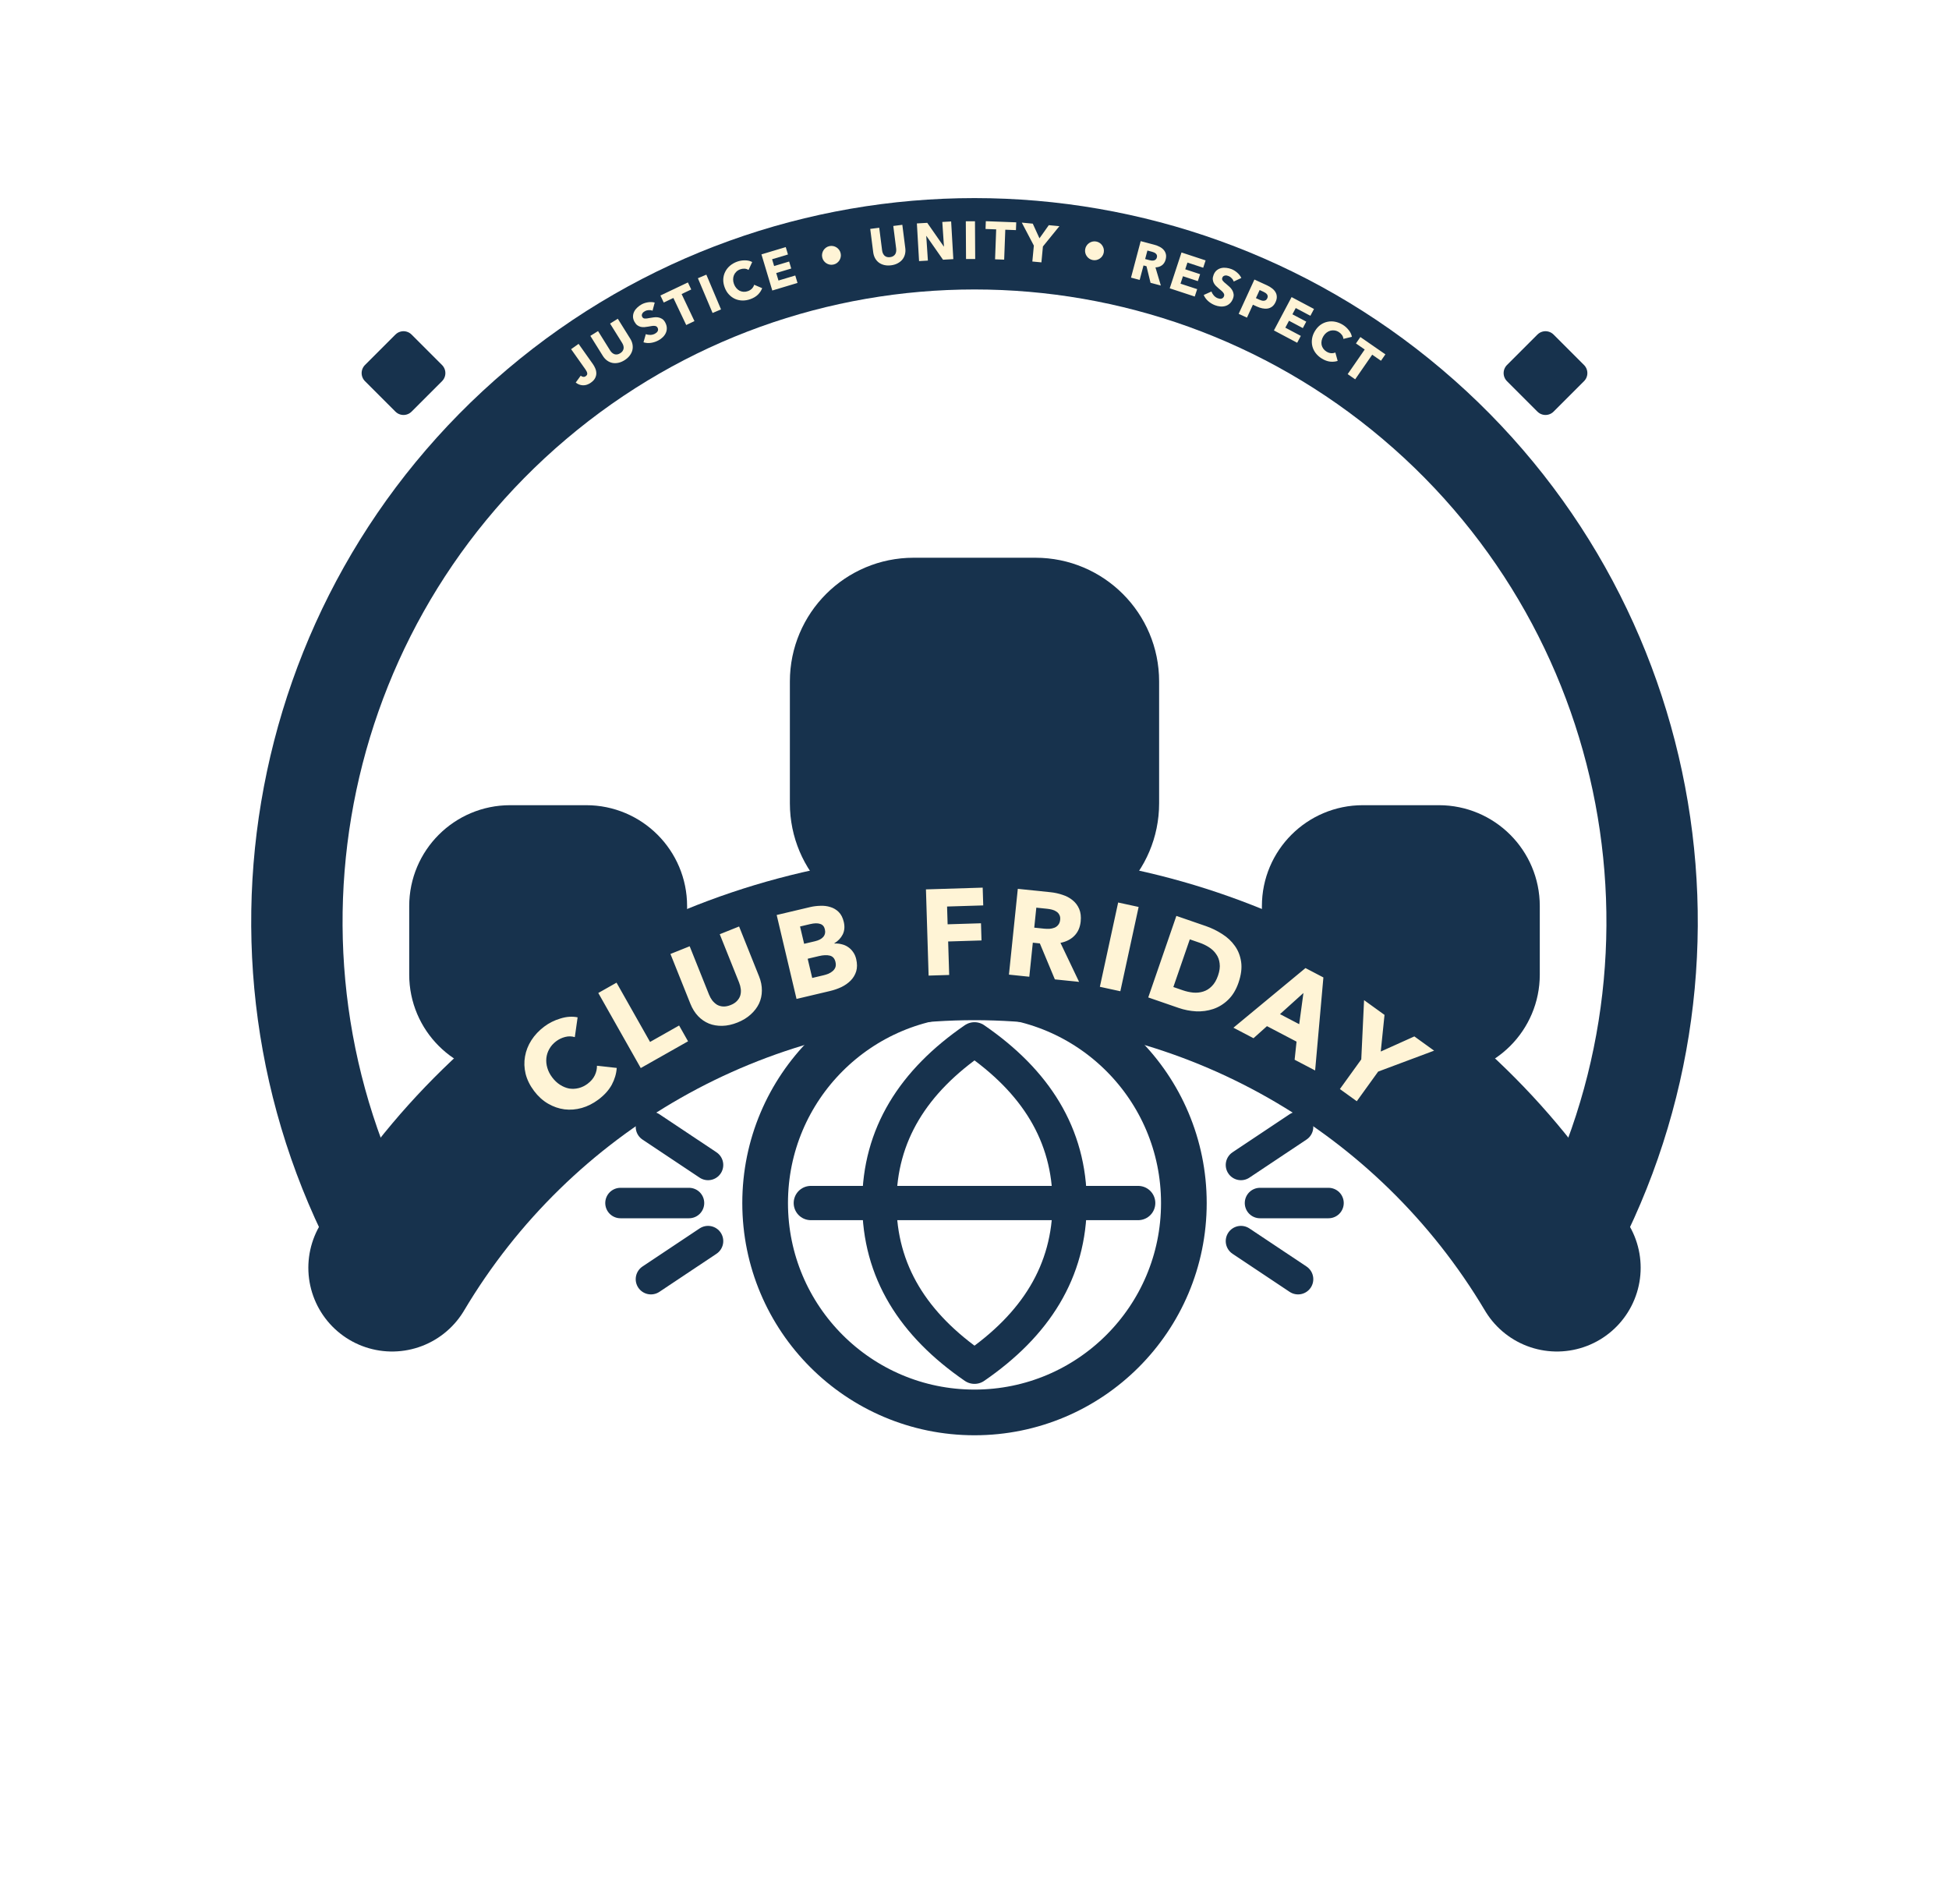
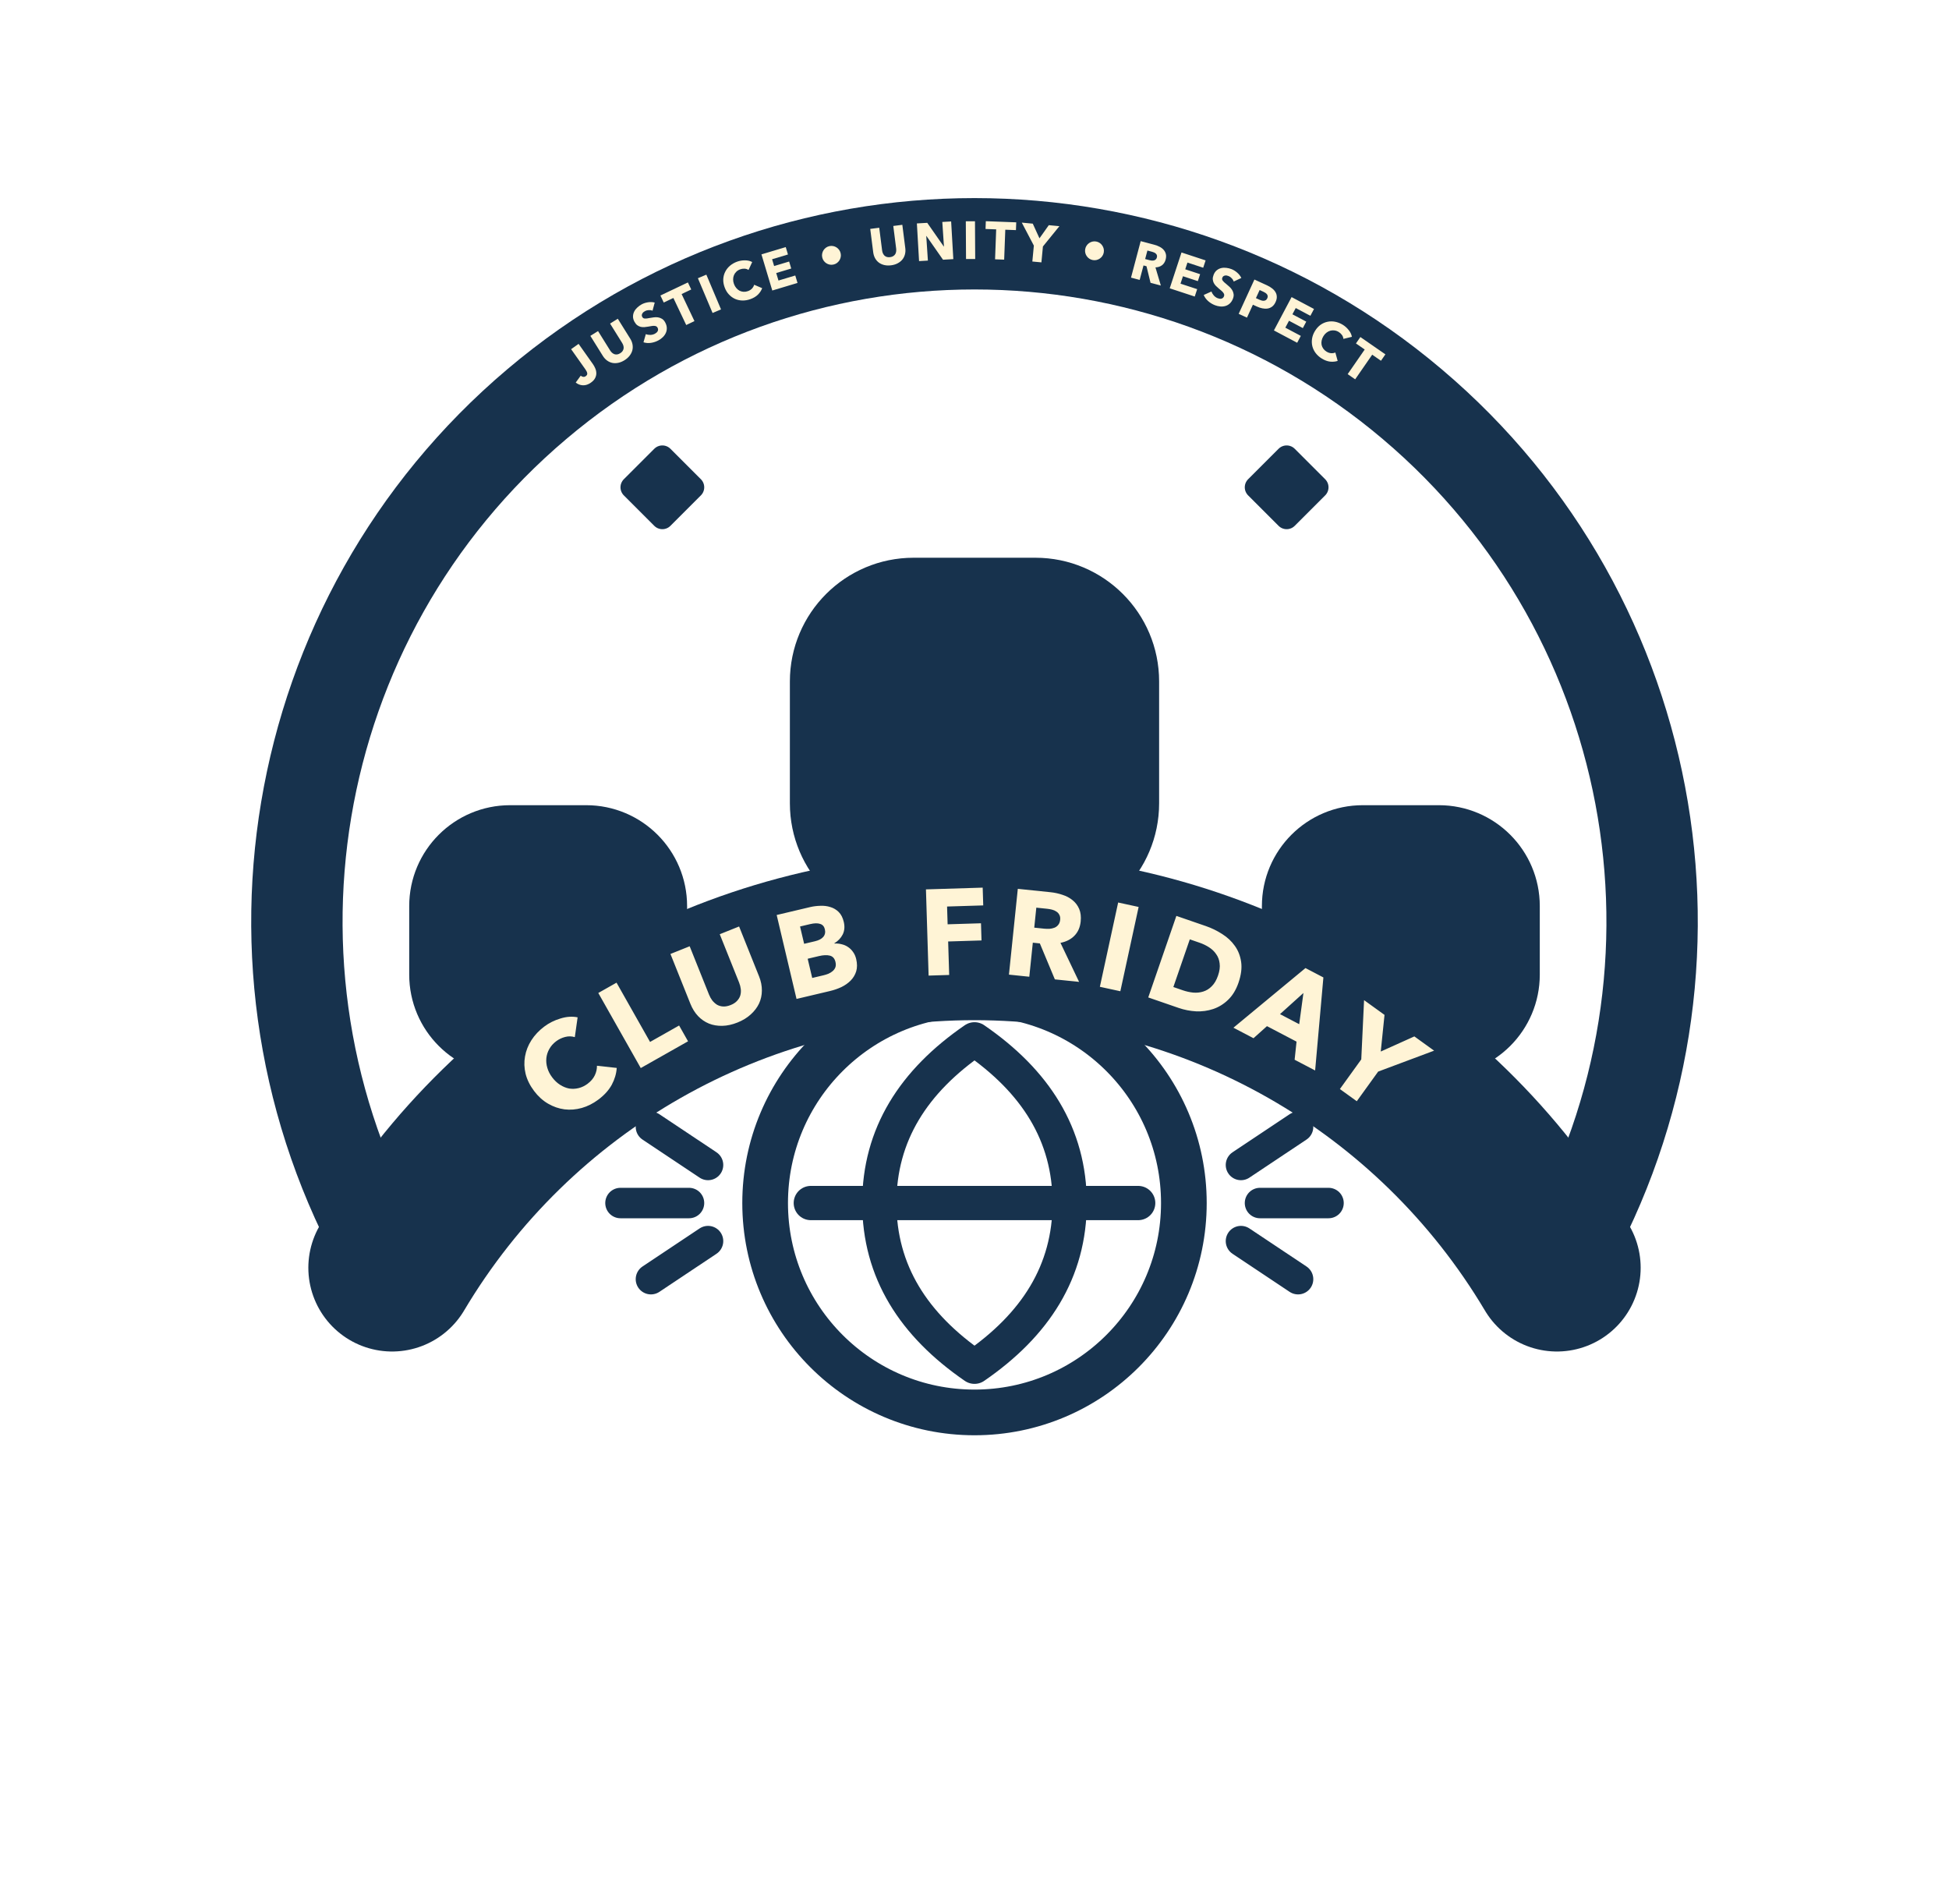
<svg xmlns="http://www.w3.org/2000/svg" viewBox="0 0 512 500" role="img" aria-labelledby="title desc" version="1.1" id="svg15">
  <g stroke="#17324D" stroke-width="13" stroke-linecap="round" stroke-linejoin="round" id="g8">
    <path fill="none" stroke="#17324D" d="M103 333a178 178 0 1 1 306 0" id="path1" />
    <g id="younger-member" aria-label="younger-member">
      <rect x="114" y="218" width="60" height="58" rx="20" fill="#17324D" stroke="#17324D" id="rect1" />
      <circle cx="144" cy="247" r="7" fill="none" stroke="none" id="circle1" />
    </g>
    <g id="adult-member" aria-label="adult-member">
      <rect x="214" y="153" width="84" height="84" rx="26" fill="#17324D" stroke="#17324D" id="rect2" />
      <circle cx="256" cy="195" r="9" fill="none" stroke="none" id="circle2" />
    </g>
    <g id="older-member" aria-label="older-member">
      <rect x="338" y="218" width="60" height="58" rx="20" fill="#17324D" stroke="#17324D" id="rect3" />
      <circle cx="368" cy="247" r="7" fill="none" stroke="none" id="circle3" />
    </g>
    <circle cx="256" cy="316" r="55" fill="none" stroke="#17324D" stroke-width="12" id="circle4" />
    <path fill="none" stroke="#17324D" stroke-width="9" d="M256 273c-16 11-25 25-25 43s9 32 25 43m0-86c16 11 25 25 25 43s-9 32-25 43m-43-43h86" id="path4" />
    <path fill="none" stroke="#17324D" stroke-width="8" d="M181 316h-18M186 306l-15-10M186 326l-15 10M331 316h18M326 306l15-10M326 326l15 10" id="path5" />
    <path fill="none" stroke="#17324D" d="M103 333a178 178 0 0 1 306 0" id="path6" />
-     <path fill="#17324D" stroke="#17324D" stroke-width="6" d="m106 90 8 8-8 8-8-8z" id="path7" />
-     <path fill="#17324D" stroke="#17324D" stroke-width="6" d="m406 90 8 8-8 8-8-8z" id="path8" />
+     <path fill="#17324D" stroke="#17324D" stroke-width="6" d="m174 120 8 8-8 8-8-8z" id="path7" />
+     <path fill="#17324D" stroke="#17324D" stroke-width="6" d="m338 120 8 8-8 8-8-8z" id="path8" />
  </g>
  <defs id="defs8">
    <path id="motto-arc" d="M103 333a178 178 0 1 1 306 0" />
    <path id="name-arc" d="M103 333a178 178 0 0 1 306 0" />
  </defs>
  <path d="M103 333a178 178 0 1 1 306 0" fill="none" stroke="#17324D" stroke-width="24" stroke-linecap="round" id="path9" />
  <path d="M103 333a178 178 0 0 1 306 0" fill="none" stroke="#17324D" stroke-width="44" stroke-linecap="round" id="path10" />
  <g font-family="Avenir Next, Trebuchet MS, Arial, sans-serif" text-anchor="middle" id="g15">
    <g id="text14" style="font-weight:700;font-size:14px;letter-spacing:1.5" aria-label="JUSTICE•UNITY•RESPECT">
      <path style="fill:#fff4d6" d="m 155.767,95.652 q 0.34,0.48 0.597,1.087 0.269,0.598 0.287,1.254 0.022,0.636 -0.302,1.294 -0.312,0.65 -1.135,1.232 -1.029,0.728 -2.086,0.687 -1.066,-0.052 -1.885,-0.724 l 1.313,-1.804 q 0.306,0.263 0.65,0.312 0.355,0.041 0.663,-0.178 0.48,-0.34 0.394,-0.776 -0.074,-0.445 -0.455,-0.982 l -3.777,-5.337 1.966,-1.391 3.769,5.325 z m 9.796,-6.688 q 0.474,0.76 0.605,1.553 0.136,0.773 -0.058,1.521 -0.201,0.736 -0.723,1.408 -0.51,0.664 -1.329,1.175 -0.832,0.519 -1.652,0.684 -0.821,0.165 -1.558,0.015 -0.745,-0.163 -1.379,-0.625 -0.642,-0.474 -1.116,-1.234 l -3.267,-5.239 2.02,-1.259 3.163,5.073 q 0.215,0.345 0.491,0.602 0.288,0.25 0.621,0.388 0.338,0.119 0.724,0.076 0.398,-0.05 0.825,-0.317 0.428,-0.267 0.636,-0.594 0.22,-0.335 0.262,-0.691 0.035,-0.368 -0.075,-0.729 -0.109,-0.361 -0.324,-0.705 l -3.163,-5.073 2.031,-1.267 3.267,5.239 z m 5.857,-7.349 q -0.458,-0.198 -1.008,-0.154 -0.544,0.025 -0.95,0.245 -0.209,0.114 -0.411,0.271 -0.189,0.15 -0.301,0.355 -0.119,0.192 -0.148,0.431 -0.024,0.22 0.116,0.478 0.12,0.221 0.287,0.322 0.179,0.094 0.411,0.111 0.245,0.011 0.544,-0.025 0.293,-0.047 0.654,-0.116 0.523,-0.093 1.103,-0.169 0.573,-0.088 1.127,-0.007 0.554,0.082 1.053,0.384 0.492,0.29 0.846,0.942 0.407,0.751 0.425,1.458 0.023,0.688 -0.251,1.299 -0.274,0.611 -0.783,1.11 -0.509,0.5 -1.149,0.847 -0.935,0.508 -1.982,0.662 -1.054,0.142 -1.96,-0.147 l 0.616,-2.151 q 0.534,0.22 1.197,0.21 0.669,-0.029 1.186,-0.309 0.234,-0.127 0.429,-0.296 0.195,-0.169 0.295,-0.367 0.112,-0.204 0.11,-0.442 -0.002,-0.238 -0.142,-0.496 -0.134,-0.246 -0.35,-0.352 -0.217,-0.105 -0.524,-0.114 -0.302,-0.027 -0.706,0.049 -0.399,0.057 -0.903,0.156 -0.492,0.092 -0.998,0.128 -0.494,0.029 -0.967,-0.08 -0.468,-0.128 -0.885,-0.427 -0.412,-0.318 -0.732,-0.909 -0.394,-0.726 -0.379,-1.403 0.015,-0.677 0.314,-1.27 0.299,-0.593 0.822,-1.068 0.516,-0.487 1.131,-0.821 0.738,-0.401 1.648,-0.544 0.922,-0.15 1.788,0.065 z m 7.638,-4.377 3.375,7.107 -2.163,1.027 -3.375,-7.107 -2.529,1.201 -0.877,-1.846 7.221,-3.43 0.877,1.846 z m 8.136,4.973 -3.856,-9.131 2.218,-0.937 3.856,9.131 z M 200.224,75.696 q -0.358,0.936 -1.11,1.689 -0.758,0.74 -1.941,1.174 -1.078,0.395 -2.128,0.377 -1.037,-0.022 -1.944,-0.421 -0.911,-0.412 -1.625,-1.179 -0.714,-0.767 -1.113,-1.858 -0.41,-1.117 -0.361,-2.164 0.062,-1.052 0.514,-1.933 0.447,-0.895 1.242,-1.574 0.795,-0.679 1.86,-1.069 0.986,-0.361 2.062,-0.353 1.085,-0.01 1.922,0.444 l -0.966,2.084 q -0.474,-0.318 -1.064,-0.341 -0.59,-0.022 -1.129,0.175 -0.592,0.217 -1.009,0.623 -0.409,0.389 -0.624,0.9 -0.215,0.511 -0.22,1.109 -0.009,0.585 0.217,1.203 0.231,0.631 0.621,1.084 0.39,0.454 0.871,0.709 0.49,0.238 1.053,0.27 0.563,0.032 1.142,-0.18 0.67,-0.246 1.074,-0.692 0.403,-0.446 0.551,-0.977 l 2.104,0.899 z m 2.656,0.613 -2.85,-9.493 6.383,-1.916 0.584,1.944 -4.17,1.252 0.535,1.783 3.942,-1.183 0.551,1.837 -3.942,1.183 0.592,1.971 4.412,-1.324 0.588,1.958 z" id="path15" />
      <path style="fill:#fff4d6" d="m 220.84,66.548 q 0.109,0.506 0.011,0.986 -0.098,0.479 -0.355,0.878 -0.258,0.399 -0.655,0.685 -0.397,0.286 -0.903,0.395 -0.506,0.109 -0.986,0.011 -0.479,-0.098 -0.878,-0.355 -0.399,-0.258 -0.685,-0.655 -0.286,-0.397 -0.395,-0.903 -0.109,-0.506 -0.011,-0.986 0.098,-0.479 0.355,-0.878 0.258,-0.399 0.655,-0.685 0.397,-0.286 0.903,-0.395 0.506,-0.109 0.986,-0.011 0.479,0.098 0.878,0.355 0.399,0.258 0.685,0.655 0.286,0.397 0.395,0.903 z" id="path16" />
      <path style="fill:#fff4d6" d="m 237.819,65.176 q 0.113,0.889 -0.099,1.664 -0.2,0.759 -0.688,1.358 -0.49,0.584 -1.245,0.977 -0.741,0.39 -1.699,0.512 -0.972,0.124 -1.787,-0.069 -0.815,-0.193 -1.422,-0.638 -0.609,-0.459 -0.992,-1.144 -0.385,-0.699 -0.498,-1.588 l -0.778,-6.125 2.361,-0.3 0.754,5.93 q 0.051,0.403 0.194,0.752 0.157,0.347 0.402,0.612 0.258,0.25 0.626,0.372 0.382,0.121 0.882,0.057 0.5,-0.064 0.826,-0.274 0.34,-0.213 0.527,-0.519 0.185,-0.32 0.236,-0.693 0.051,-0.373 1.6e-4,-0.776 l -0.754,-5.93 2.375,-0.302 0.778,6.125 z m 9.907,3.044 -4.358,-6.24 -0.042,0.002 0.431,6.468 -2.32,0.134 -0.573,-9.895 2.725,-0.158 4.343,6.227 0.042,-0.002 -0.43,-6.454 2.32,-0.134 0.573,9.895 z m 6.05,-0.178 -0.058,-9.912 2.408,-0.014 0.058,9.912 z m 10.313,-7.703 -0.295,7.862 -2.392,-0.09 0.295,-7.862 -2.798,-0.105 0.076,-2.043 7.988,0.299 -0.076,2.043 z m 9.886,4.398 -0.397,4.181 -2.383,-0.226 0.397,-4.181 -3.168,-6.038 2.885,0.274 1.758,3.851 2.451,-3.452 2.787,0.264 z" id="path17" />
      <path style="fill:#fff4d6" d="m 289.958,66.311 q -0.091,0.51 -0.363,0.916 -0.272,0.406 -0.662,0.678 -0.39,0.272 -0.865,0.386 -0.476,0.114 -0.985,0.023 -0.51,-0.091 -0.916,-0.363 -0.406,-0.272 -0.678,-0.662 -0.272,-0.39 -0.386,-0.865 -0.114,-0.476 -0.023,-0.985 0.091,-0.51 0.363,-0.916 0.272,-0.406 0.662,-0.678 0.39,-0.272 0.865,-0.386 0.476,-0.114 0.985,-0.023 0.51,0.091 0.916,0.363 0.406,0.272 0.678,0.662 0.272,0.39 0.386,0.865 0.114,0.476 0.023,0.985 z" id="path18" />
      <path style="fill:#fff4d6" d="m 302.245,74.283 -1.062,-4.352 -0.785,-0.208 -1.009,3.802 -2.273,-0.603 2.542,-9.581 3.654,0.969 q 0.69,0.183 1.3,0.504 0.627,0.311 1.052,0.786 0.438,0.478 0.602,1.116 0.164,0.637 -0.055,1.463 -0.258,0.974 -0.962,1.497 -0.704,0.523 -1.713,0.56 l 1.416,4.764 z m 1.668,-6.669 q 0.09,-0.338 -0.005,-0.581 -0.078,-0.252 -0.279,-0.422 -0.184,-0.179 -0.458,-0.295 -0.26,-0.112 -0.517,-0.181 l -1.231,-0.327 -0.592,2.233 1.096,0.291 q 0.284,0.075 0.593,0.114 0.312,0.025 0.588,-0.032 0.276,-0.057 0.486,-0.248 0.223,-0.187 0.32,-0.552 z m 3.372,8.118 3.096,-9.416 6.331,2.082 -0.634,1.928 -4.136,-1.36 -0.582,1.769 3.91,1.286 -0.599,1.822 -3.91,-1.286 -0.643,1.955 4.376,1.439 -0.638,1.942 z m 16.807,-1.778 q -0.144,-0.477 -0.531,-0.87 -0.369,-0.4 -0.8,-0.569 -0.222,-0.087 -0.472,-0.14 -0.237,-0.048 -0.465,-0.002 -0.223,0.033 -0.425,0.164 -0.184,0.124 -0.291,0.397 -0.092,0.235 -0.062,0.427 0.043,0.197 0.18,0.386 0.15,0.194 0.369,0.4 0.225,0.193 0.51,0.425 0.408,0.34 0.84,0.735 0.437,0.382 0.732,0.858 0.295,0.476 0.385,1.053 0.095,0.563 -0.175,1.254 -0.311,0.795 -0.841,1.264 -0.511,0.461 -1.155,0.645 -0.643,0.184 -1.354,0.116 -0.71,-0.068 -1.388,-0.333 -0.991,-0.388 -1.784,-1.089 -0.788,-0.714 -1.15,-1.593 l 2.042,-0.914 q 0.176,0.55 0.611,1.051 0.453,0.493 1.001,0.708 0.248,0.097 0.503,0.137 0.255,0.04 0.47,-0.011 0.228,-0.046 0.409,-0.201 0.181,-0.155 0.288,-0.428 0.102,-0.261 0.043,-0.494 -0.059,-0.234 -0.25,-0.474 -0.173,-0.248 -0.492,-0.509 -0.301,-0.268 -0.701,-0.59 -0.387,-0.317 -0.741,-0.681 -0.341,-0.359 -0.562,-0.791 -0.203,-0.44 -0.244,-0.952 -0.022,-0.52 0.223,-1.146 0.301,-0.769 0.828,-1.194 0.527,-0.425 1.173,-0.578 0.646,-0.153 1.346,-0.059 0.705,0.081 1.357,0.336 0.782,0.306 1.478,0.91 0.709,0.608 1.102,1.409 z m 11.002,5.381 q -0.362,0.789 -0.906,1.202 -0.538,0.4 -1.186,0.503 -0.648,0.103 -1.367,-0.042 -0.719,-0.145 -1.419,-0.466 l -1.082,-0.496 -1.558,3.398 -2.176,-0.998 4.133,-9.009 3.309,1.518 q 0.738,0.339 1.304,0.783 0.585,0.438 0.904,0.984 0.338,0.54 0.36,1.197 0.041,0.65 -0.315,1.426 z m -2.182,-0.985 q 0.146,-0.318 0.112,-0.58 -0.034,-0.262 -0.198,-0.476 -0.164,-0.214 -0.426,-0.38 -0.25,-0.161 -0.542,-0.295 l -0.954,-0.438 -0.975,2.125 0.916,0.42 q 0.305,0.14 0.609,0.218 0.303,0.078 0.578,0.049 0.287,-0.022 0.508,-0.167 0.226,-0.158 0.372,-0.476 z m 1.744,8.444 4.643,-8.757 5.888,3.122 -0.951,1.793 -3.847,-2.04 -0.872,1.645 3.636,1.928 -0.898,1.695 -3.636,-1.928 -0.964,1.818 4.069,2.158 -0.957,1.806 z m 16.749,8.008 q -0.955,0.303 -2.013,0.184 -1.051,-0.132 -2.127,-0.787 -0.981,-0.597 -1.621,-1.43 -0.628,-0.825 -0.882,-1.783 -0.246,-0.969 -0.09,-2.005 0.156,-1.036 0.76,-2.029 0.619,-1.016 1.468,-1.63 0.861,-0.607 1.832,-0.802 0.979,-0.207 2.005,-0.009 1.026,0.199 1.995,0.789 0.897,0.546 1.561,1.393 0.684,0.842 0.85,1.78 l -2.232,0.542 q -0.047,-0.569 -0.397,-1.045 -0.35,-0.475 -0.84,-0.774 -0.538,-0.328 -1.116,-0.401 -0.559,-0.078 -1.093,0.072 -0.534,0.15 -1.005,0.519 -0.463,0.357 -0.806,0.919 -0.349,0.574 -0.461,1.161 -0.112,0.588 -0.012,1.124 0.119,0.531 0.445,0.992 0.326,0.461 0.852,0.781 0.61,0.371 1.21,0.409 0.6,0.038 1.108,-0.178 l 0.607,2.206 z m 9.073,-1.636 -4.477,6.47 -1.969,-1.362 4.477,-6.47 -2.302,-1.593 1.163,-1.681 6.573,4.549 -1.163,1.681 z" id="path19" />
    </g>
    <path d="m 162.018,280.513 q -0.163,2.285 -1.312,4.431 -1.168,2.12 -3.47,3.851 -2.097,1.577 -4.406,2.234 -2.284,0.637 -4.531,0.365 -2.266,-0.298 -4.335,-1.504 -2.069,-1.207 -3.666,-3.329 -1.635,-2.174 -2.221,-4.496 -0.56,-2.342 -0.154,-4.569 0.387,-2.253 1.677,-4.265 1.29,-2.011 3.361,-3.57 1.918,-1.443 4.279,-2.137 2.367,-0.739 4.499,-0.301 l -0.735,5.198 q -1.249,-0.382 -2.554,-0.041 -1.305,0.341 -2.354,1.13 -1.151,0.866 -1.795,2.031 -0.638,1.121 -0.771,2.382 -0.133,1.261 0.253,2.572 0.367,1.286 1.271,2.488 0.923,1.227 2.076,1.962 1.153,0.734 2.376,0.976 1.229,0.197 2.483,-0.106 1.254,-0.303 2.379,-1.149 1.304,-0.981 1.891,-2.224 0.587,-1.242 0.56,-2.503 l 5.198,0.575 z m 6.308,0.032 -11.155,-19.72 4.791,-2.71 8.807,15.57 7.632,-4.317 2.348,4.15 z m 31.08,-24.088 q 0.761,1.901 0.738,3.737 -0.005,1.795 -0.742,3.399 -0.748,1.575 -2.192,2.877 -1.414,1.29 -3.464,2.111 -2.079,0.833 -3.993,0.875 -1.913,0.042 -3.512,-0.593 -1.611,-0.665 -2.853,-1.96 -1.254,-1.325 -2.016,-3.226 l -5.246,-13.101 5.05,-2.022 5.079,12.685 q 0.345,0.862 0.862,1.551 0.547,0.677 1.242,1.123 0.713,0.404 1.599,0.463 0.915,0.047 1.985,-0.381 1.069,-0.428 1.669,-1.082 0.63,-0.666 0.867,-1.45 0.226,-0.814 0.124,-1.67 -0.101,-0.856 -0.446,-1.717 l -5.079,-12.685 5.08,-2.034 5.246,13.101 z m 25.513,-4.548 q 0.427,1.806 0.006,3.221 -0.429,1.384 -1.436,2.411 -1.007,1.027 -2.451,1.731 -1.421,0.665 -3.009,1.041 l -8.782,2.077 -5.215,-22.048 8.782,-2.077 q 1.277,-0.302 2.682,-0.338 1.398,-0.068 2.643,0.329 1.237,0.365 2.18,1.293 0.943,0.928 1.341,2.609 0.435,1.837 -0.275,3.288 -0.717,1.419 -2.211,2.331 l 0.015,0.062 q 0.971,-0.065 1.884,0.179 0.937,0.206 1.683,0.72 0.777,0.507 1.326,1.298 0.58,0.784 0.838,1.873 z m -8.229,-7.82 q -0.265,-1.121 -1.255,-1.413 -0.966,-0.331 -2.648,0.067 l -2.616,0.619 1.075,4.547 2.865,-0.678 q 1.495,-0.354 2.164,-1.137 0.693,-0.822 0.414,-2.005 z m 2.786,8.581 q -0.324,-1.37 -1.477,-1.656 -1.153,-0.286 -2.866,0.119 l -2.958,0.7 1.193,5.045 2.99,-0.707 q 0.623,-0.147 1.255,-0.395 0.656,-0.287 1.119,-0.692 0.494,-0.413 0.719,-0.992 0.217,-0.61 0.026,-1.42 z m 29.319,-14.554 0.144,4.67 8.764,-0.27 0.139,4.51 -8.764,0.27 0.271,8.796 -5.405,0.167 -0.698,-22.645 14.905,-0.46 0.144,4.67 z m 28.316,19.137 -3.945,-9.448 -1.846,-0.191 -0.925,8.944 -5.348,-0.553 2.33,-22.536 8.594,0.888 q 1.623,0.168 3.115,0.676 1.527,0.48 2.654,1.4 1.159,0.924 1.756,2.305 0.597,1.381 0.396,3.322 -0.237,2.292 -1.64,3.723 -1.403,1.431 -3.668,1.873 l 4.892,10.253 z m 1.393,-15.652 q 0.082,-0.796 -0.219,-1.309 -0.266,-0.542 -0.78,-0.853 -0.48,-0.339 -1.138,-0.504 -0.627,-0.161 -1.232,-0.224 l -2.897,-0.299 -0.543,5.252 2.578,0.267 q 0.668,0.069 1.379,0.046 0.713,-0.055 1.316,-0.282 0.603,-0.227 1.009,-0.732 0.438,-0.502 0.527,-1.361 z m 10.43,17.601 4.804,-22.141 5.379,1.167 -4.804,22.141 z m 36.42,-1.078 q -0.97,2.813 -2.739,4.505 -1.728,1.672 -3.911,2.408 -2.143,0.716 -4.51,0.611 -2.357,-0.136 -4.565,-0.897 l -7.986,-2.755 7.387,-21.418 7.744,2.671 q 2.269,0.783 4.289,2.089 2.031,1.276 3.327,3.111 1.307,1.805 1.656,4.227 0.349,2.422 -0.694,5.447 z m -5.385,-1.857 q 0.626,-1.815 0.428,-3.204 -0.157,-1.408 -0.916,-2.448 -0.718,-1.06 -1.884,-1.801 -1.136,-0.73 -2.467,-1.189 l -2.571,-0.887 -4.32,12.524 2.45,0.845 q 1.392,0.48 2.766,0.616 1.416,0.116 2.634,-0.276 1.249,-0.382 2.241,-1.393 1.022,-1.001 1.638,-2.786 z m 20.127,22.094 0.503,-4.757 -7.768,-4.066 -3.537,3.169 -5.273,-2.76 18.926,-15.666 4.706,2.463 -2.17,24.436 z m 2.314,-17.534 -6.157,5.554 5.047,2.641 z m 19.631,20.647 -5.616,7.786 -4.438,-3.201 5.616,-7.786 0.735,-15.568 5.372,3.875 -0.986,9.626 8.824,-3.973 5.191,3.744 z" id="text15" style="font-weight:800;font-size:32px;letter-spacing:4;fill:#fff4d6" aria-label="CLUB FRIDAY" />
  </g>
</svg>
